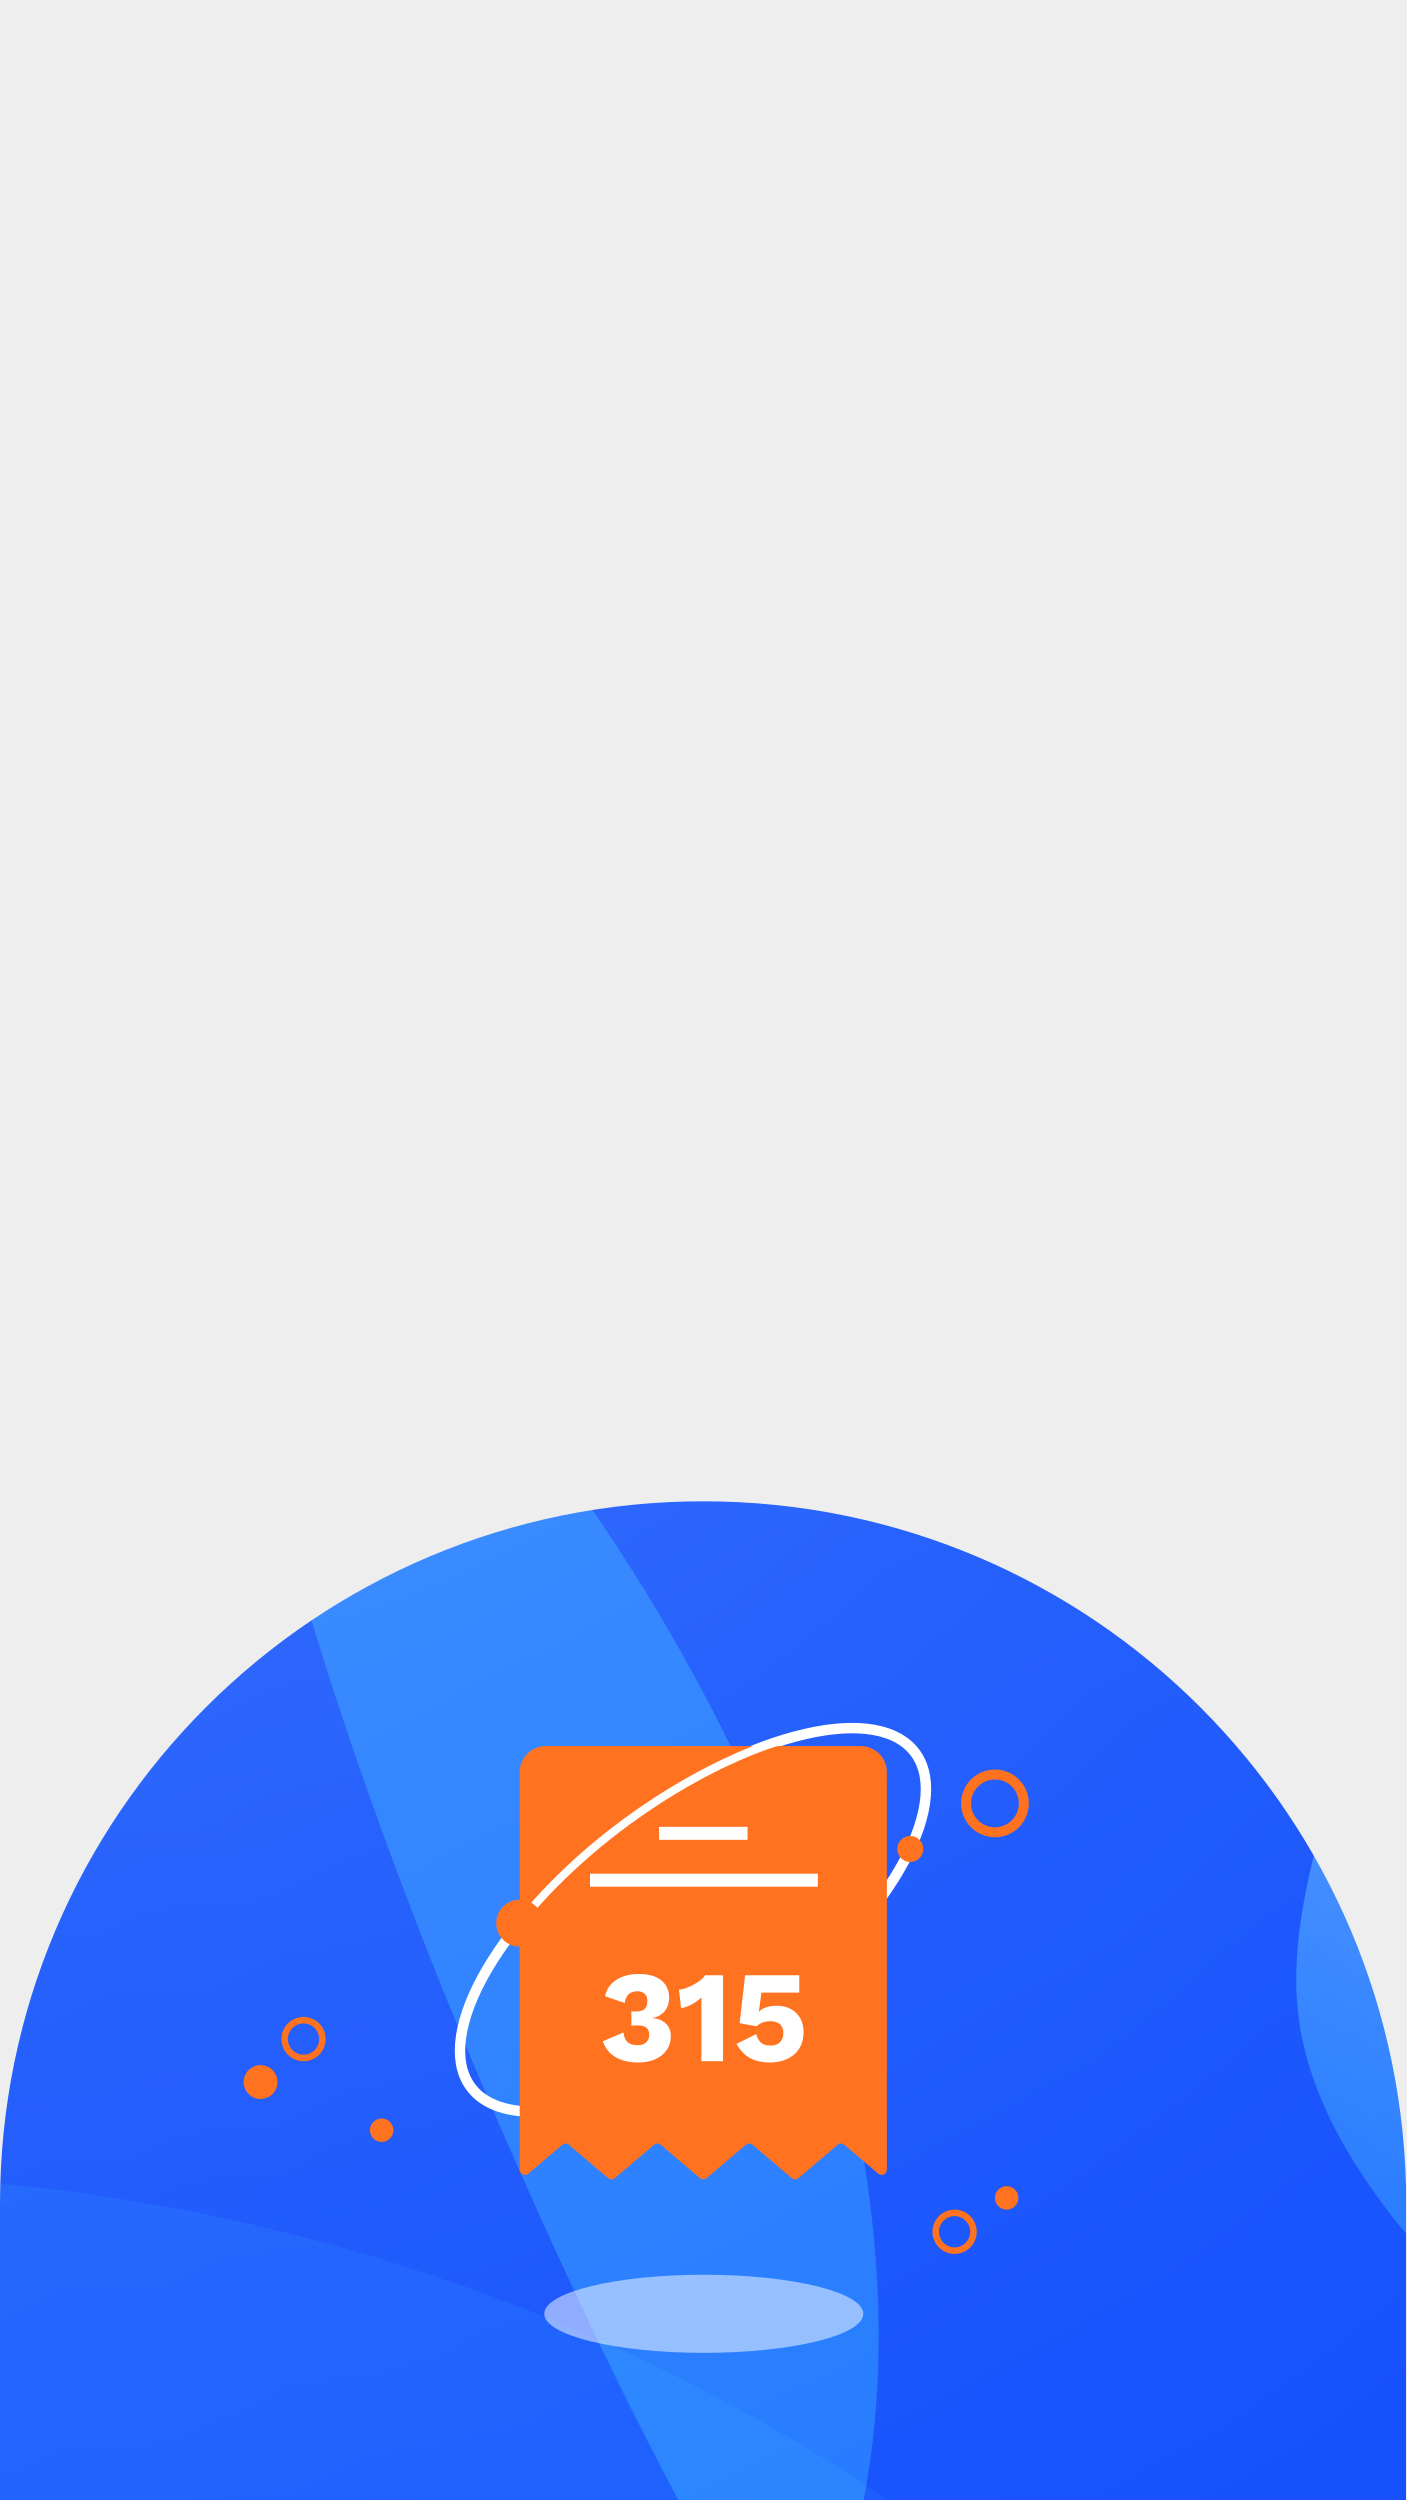
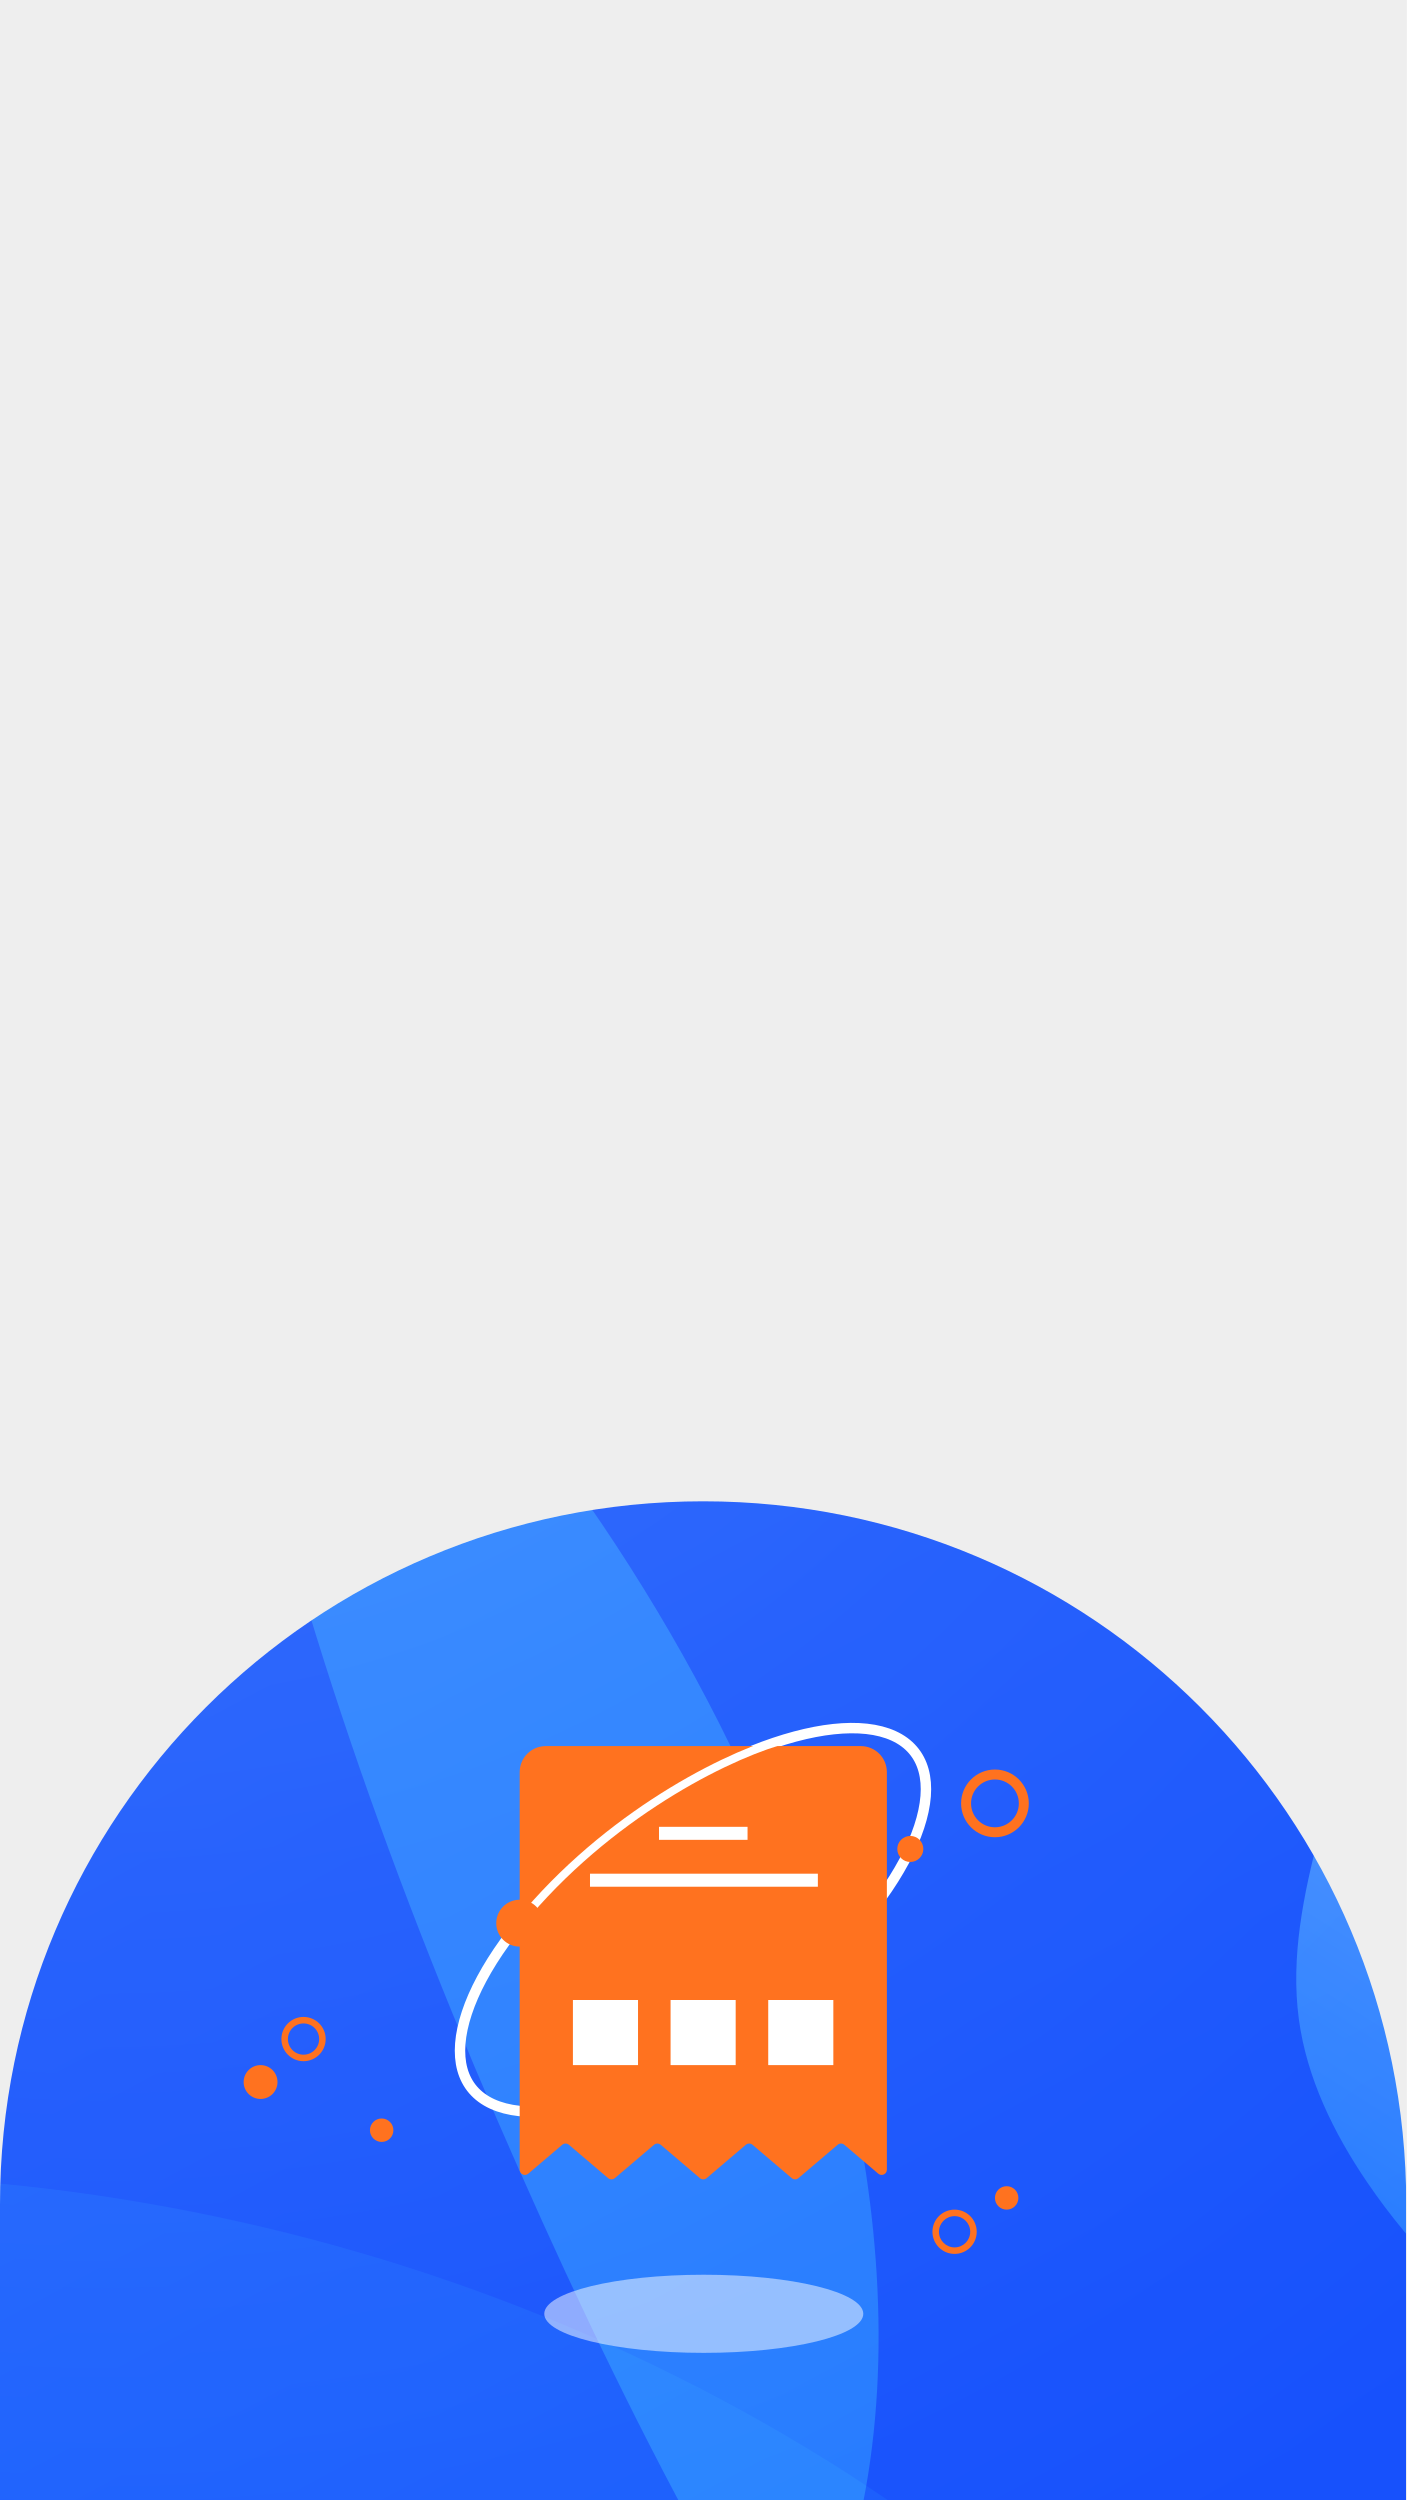
<svg xmlns="http://www.w3.org/2000/svg" width="1080" height="1920" viewBox="0 0 1080 1920" fill="none">
  <g clip-path="url(#clip0_117_258)">
    <rect width="1080" height="1920" fill="#EEEEEE" />
    <mask id="mask0_117_258" style="mask-type:alpha" maskUnits="userSpaceOnUse" x="0" y="1153" width="1080" height="1207">
-       <path d="M0 1693C0 1394.77 241.766 1153 540 1153C838.234 1153 1080 1394.77 1080 1693L1080 2360H0L0 1693Z" fill="#EEEEEE" />
+       <path d="M0 1693C0 1394.77 241.766 1153 540 1153V1153C838.234 1153 1080 1394.77 1080 1693L1080 2360H0L0 1693Z" fill="#EEEEEE" />
    </mask>
    <g mask="url(#mask0_117_258)">
      <mask id="mask1_117_258" style="mask-type:luminance" maskUnits="userSpaceOnUse" x="-783" y="1116" width="2537" height="1294">
        <path d="M1723.01 1116H-752.102C-768.67 1116 -782.102 1129.43 -782.102 1146V2379.63C-782.102 2396.2 -768.67 2409.63 -752.102 2409.63H1723.01C1739.58 2409.63 1753.01 2396.2 1753.01 2379.63V1146C1753.01 1129.43 1739.58 1116 1723.01 1116Z" fill="white" />
      </mask>
      <g mask="url(#mask1_117_258)">
        <path d="M1723.01 1116H-752.101C-768.669 1116 -782.101 1129.43 -782.101 1146V2379.63C-782.101 2396.2 -768.669 2409.63 -752.101 2409.63H1723.01C1739.58 2409.63 1753.01 2396.2 1753.01 2379.63V1146C1753.01 1129.43 1739.58 1116 1723.01 1116Z" fill="url(#paint0_radial_117_258)" />
        <path style="mix-blend-mode:screen" d="M-1115.88 3431.13C-1115.88 3431.13 -1115.88 3431.13 -1115.89 3431.13C-1182.9 3091.2 -1203.44 2732.03 -1096.62 2402.9C-989.792 2073.74 -737.073 1779.57 -406.779 1698.33C-335.099 1680.7 -261.295 1673.16 -187.619 1670.87C211.186 1658.51 618.135 1809.16 895.857 2101.52C942.059 2150.16 985.093 2203.1 1013.58 2264.32C1087.04 2422.27 1050.75 2618.03 951.313 2760.43C851.904 2902.82 698.15 2997.45 537.424 3057.96C376.698 3118.5 206.813 3148.42 39.591 3186.45C-121.23 3223.03 -280.245 3267.34 -439.197 3311.61C-527.355 3336.16 -616.18 3360.96 -698.064 3402.39C-805.774 3456.88 -895.137 3537.96 -978.574 3624.96C-1024.08 3672.4 -1047.5 3693.78 -1074.88 3620.01C-1096.49 3561.8 -1103.87 3492.12 -1115.88 3431.13C-1115.88 3431.12 -1115.88 3431.12 -1115.88 3431.13V3431.13Z" fill="url(#paint1_linear_117_258)" />
        <g style="mix-blend-mode:multiply">
          <path d="M1027.78 2842.68C1027.8 2842.67 1027.79 2842.65 1027.77 2842.64C553.445 2776.14 82.238 2666.46 -274.925 2467.44C-632.049 2268.42 -857.757 1967.33 -765.159 1679.99C-745.067 1617.62 -710.834 1557.15 -669.886 1498.59C-448.492 1181.68 -13.893 915.438 524.933 800.147C614.582 780.953 707.835 765.763 802.999 764.91C1048.58 762.646 1277.18 859.662 1400.03 987.454C1522.87 1115.25 1552.41 1268.89 1534.12 1416.07C1515.88 1563.26 1453.1 1706.89 1402.26 1851.29C1353.4 1990.17 1315.4 2130.33 1277.45 2270.43C1256.38 2348.15 1235.3 2426.43 1239.51 2505.14C1245.08 2608.66 1295.58 2707.08 1357.11 2802.95C1390.69 2855.25 1404.07 2881.07 1293.56 2876.71C1206.33 2873.26 1112.89 2854.64 1027.79 2842.73C1027.77 2842.72 1027.76 2842.69 1027.78 2842.68V2842.68Z" fill="url(#paint2_linear_117_258)" style="mix-blend-mode:screen" />
        </g>
        <path style="mix-blend-mode:screen" d="M1567.3 805.399C1567.31 805.399 1567.32 805.402 1567.33 805.409C1663.81 888.166 1755.83 977.779 1829.06 1082.46C1902.33 1187.15 1956.42 1307.97 1970.9 1435.78C1978.95 1506.74 1974.36 1580.61 1946.54 1646.16C1905.5 1742.86 1817.69 1812.26 1722.62 1853.4C1607.21 1903.33 1476.14 1916.82 1354.36 1886.39C1232.62 1855.95 1121.2 1780.92 1049.83 1675.75C1024.32 1638.14 1003.6 1596.03 997.515 1550.69C991.114 1503.08 1001.1 1454.86 1013.2 1408.46C1053.26 1254.93 1117.11 1108.37 1151.87 953.487C1159.67 918.753 1166.01 882.855 1160.9 847.571C1155.61 810.929 1138.31 777.327 1119.49 745.665C1086.47 690.104 1047.87 638.003 1004.55 590.365C984.375 568.175 918.487 523.456 895.373 487.8C887.543 475.721 897.653 463.169 912.041 463.585C963.333 465.069 1023.99 487.881 1069.13 502.851C1129.91 523 1188.73 549.131 1245.32 579.369C1361.01 641.138 1467.45 719.819 1567.27 805.388C1567.28 805.395 1567.29 805.399 1567.3 805.399V805.399Z" fill="url(#paint3_linear_117_258)" />
        <path style="mix-blend-mode:screen" d="M-45.531 656.002C-45.535 655.995 -45.525 655.987 -45.519 655.992C119 784.347 276.61 924.343 404.594 1090.5C532.586 1256.67 630.314 1450.81 663.588 1659.41C682.062 1775.25 680.003 1896.85 639.219 2006.58C579.042 2168.45 440.054 2289.14 287.092 2364.01C101.395 2454.89 -112.759 2487.1 -314.839 2446.55C-516.919 2406.02 -705.342 2291.47 -830.259 2124.37C-874.941 2064.6 -912.049 1997.07 -925.421 1923.18C-939.459 1845.56 -926.657 1765.64 -910.211 1688.54C-855.832 1433.47 -761.938 1188.01 -716.338 931.157C-706.102 873.526 -698.37 814.116 -709.335 756.647C-720.743 696.946 -751.639 643.099 -784.849 592.582C-843.157 503.936 -910.401 421.403 -984.996 346.567C-1022.59 308.848 -1149.79 232.061 -1180.17 173.057C-1186.75 160.273 -1176.51 147.383 -1162.18 146.316C-1074.97 139.824 -965.496 175.478 -885.493 197.896C-784.215 226.259 -685.821 264.648 -590.66 309.892C-396.227 402.349 -215.673 523.263 -45.544 656.013C-45.537 656.018 -45.527 656.01 -45.531 656.002V656.002Z" fill="url(#paint4_linear_117_258)" />
        <path style="mix-blend-mode:screen" d="M399.231 1667.67C399.247 1667.65 399.273 1667.66 399.282 1667.68C491.429 1875.87 597.233 2079.54 737.321 2257.76C877.417 2435.98 1053.77 2588.54 1260.82 2675.37C1375.82 2723.59 1501.75 2751.15 1624.96 2734.2C1806.69 2709.2 1965.23 2589.38 2079.92 2443.36C2219.16 2266.07 2304.81 2043.85 2312.48 1816.79C2320.15 1589.69 2248.15 1359.2 2106.31 1184.04C2055.61 1121.4 1995.02 1065 1922.04 1032.53C1845.42 998.44 1759.83 992.651 1676.23 991.422C1399.78 987.38 1123.55 1028.16 847.376 1014.25C785.424 1011.12 722.237 1004.91 665.609 979.036C606.794 952.161 558.817 905.784 514.833 857.726C437.638 773.349 368.968 680.919 310.027 582.409C280.14 532.476 231.679 375.377 177.853 329.328C166.799 319.871 151.795 327.065 147.457 340.952C118.627 433.231 128.732 560.802 132.284 652.912C136.752 768.659 152.248 883.825 175.603 997.147C223.355 1228.72 303.901 1452.35 399.181 1667.66C399.19 1667.68 399.216 1667.68 399.231 1667.67V1667.67Z" fill="url(#paint5_linear_117_258)" />
      </g>
    </g>
    <path d="M623.591 1516.28C580.569 1555.74 531.208 1586.5 486.367 1604.4C441.215 1622.42 402.17 1626.86 378.088 1615.85C354.006 1604.84 347.403 1579.53 358.515 1545.95C369.55 1512.59 397.796 1472.18 440.817 1432.72C483.839 1393.26 533.2 1362.5 578.041 1344.6C623.193 1326.58 662.238 1322.14 686.32 1333.15C710.403 1344.16 717.006 1369.47 705.894 1403.05C694.858 1436.41 666.613 1476.82 623.591 1516.28Z" stroke="white" stroke-width="8" />
    <path fill-rule="evenodd" clip-rule="evenodd" d="M419.116 1341C408.07 1341 399.116 1349.95 399.116 1361V1363V1496V1587V1666.34C399.116 1669.75 403.111 1671.6 405.708 1669.39L431.773 1647.21C433.268 1645.93 435.464 1645.93 436.958 1647.21L467.023 1672.79C468.518 1674.07 470.714 1674.07 472.208 1672.79L502.273 1647.21C503.768 1645.93 505.964 1645.93 507.458 1647.21L537.523 1672.79C539.018 1674.07 541.214 1674.07 542.708 1672.79L572.773 1647.21C574.268 1645.93 576.464 1645.93 577.958 1647.21L608.023 1672.79C609.518 1674.07 611.714 1674.07 613.208 1672.79L643.273 1647.21C644.768 1645.93 646.964 1645.93 648.458 1647.21L674.523 1669.39C677.121 1671.6 681.116 1669.75 681.116 1666.34V1496V1363V1361C681.116 1349.95 672.161 1341 661.116 1341H419.116Z" fill="url(#paint6_linear_117_258)" />
    <line x1="506.116" y1="1408" x2="574.116" y2="1408" stroke="white" stroke-width="10" />
    <line x1="453.116" y1="1444" x2="628.116" y2="1444" stroke="white" stroke-width="10" />
-     <path d="M490.393 1584C483.327 1584 477.427 1582.63 472.693 1579.9C468.027 1577.1 464.793 1573.03 462.993 1567.7L478.793 1560.9C479.127 1563.3 479.727 1565.23 480.593 1566.7C481.527 1568.1 482.76 1569.13 484.293 1569.8C485.827 1570.4 487.627 1570.7 489.693 1570.7C491.56 1570.7 493.127 1570.4 494.393 1569.8C495.727 1569.13 496.76 1568.2 497.493 1567C498.227 1565.8 498.593 1564.37 498.593 1562.7C498.593 1560.97 498.227 1559.57 497.493 1558.5C496.827 1557.43 495.827 1556.67 494.493 1556.2C493.227 1555.73 491.66 1555.5 489.793 1555.5C488.927 1555.5 488.127 1555.53 487.393 1555.6C486.66 1555.6 485.827 1555.67 484.893 1555.8V1544.6C485.427 1544.67 485.96 1544.73 486.493 1544.8C487.027 1544.8 487.66 1544.8 488.393 1544.8C491.527 1544.8 493.76 1544.17 495.093 1542.9C496.493 1541.57 497.193 1539.5 497.193 1536.7C497.193 1534.3 496.493 1532.47 495.093 1531.2C493.76 1529.93 491.86 1529.3 489.393 1529.3C486.793 1529.3 484.66 1530 482.993 1531.4C481.327 1532.73 480.26 1535.03 479.793 1538.3L464.693 1533.1C465.427 1529.43 466.993 1526.33 469.393 1523.8C471.793 1521.27 474.793 1519.33 478.393 1518C482.06 1516.67 486.093 1516 490.493 1516C495.56 1516 499.827 1516.73 503.293 1518.2C506.76 1519.67 509.393 1521.77 511.193 1524.5C512.993 1527.23 513.893 1530.43 513.893 1534.1C513.893 1536.97 513.427 1539.37 512.493 1541.3C511.627 1543.23 510.493 1544.8 509.093 1546C507.76 1547.2 506.393 1548.1 504.993 1548.7C503.593 1549.23 502.427 1549.57 501.493 1549.7V1550C502.693 1550 504.06 1550.23 505.593 1550.7C507.127 1551.17 508.627 1551.93 510.093 1553C511.56 1554 512.76 1555.4 513.693 1557.2C514.693 1559 515.193 1561.23 515.193 1563.9C515.193 1568.03 514.093 1571.6 511.893 1574.6C509.76 1577.6 506.827 1579.93 503.093 1581.6C499.36 1583.2 495.127 1584 490.393 1584ZM538.671 1583V1545C538.671 1543.27 538.671 1541.5 538.671 1539.7C538.737 1537.83 538.771 1535.93 538.771 1534C536.571 1536 534.137 1537.77 531.471 1539.3C528.804 1540.77 526.004 1541.77 523.071 1542.3L521.471 1528.1C523.204 1527.97 525.037 1527.53 526.971 1526.8C528.971 1526.07 530.937 1525.17 532.871 1524.1C534.804 1523.03 536.537 1521.9 538.071 1520.7C539.604 1519.43 540.771 1518.2 541.571 1517H555.271V1583H538.671ZM591.237 1584C585.504 1584 580.504 1582.9 576.237 1580.7C572.037 1578.43 568.504 1574.77 565.637 1569.7L580.737 1562.2C581.471 1564.87 582.637 1567 584.237 1568.6C585.904 1570.2 588.371 1571 591.637 1571C593.704 1571 595.471 1570.63 596.937 1569.9C598.404 1569.17 599.537 1568.1 600.337 1566.7C601.204 1565.23 601.637 1563.47 601.637 1561.4C601.637 1559.4 601.237 1557.73 600.437 1556.4C599.704 1555.07 598.604 1554.07 597.137 1553.4C595.671 1552.67 593.837 1552.3 591.637 1552.3C590.037 1552.3 588.604 1552.47 587.337 1552.8C586.071 1553.07 584.904 1553.5 583.837 1554.1C582.837 1554.63 581.904 1555.33 581.037 1556.2L568.037 1553.8L572.237 1517H613.837V1530.3H584.737L583.037 1543.5L582.737 1545.1H582.837C584.171 1543.57 586.037 1542.4 588.437 1541.6C590.837 1540.8 593.504 1540.4 596.437 1540.4C600.771 1540.4 604.471 1541.27 607.537 1543C610.604 1544.73 612.971 1547.1 614.637 1550.1C616.304 1553.1 617.137 1556.53 617.137 1560.4C617.137 1564.47 616.437 1568 615.037 1571C613.704 1573.93 611.804 1576.37 609.337 1578.3C606.937 1580.23 604.171 1581.67 601.037 1582.6C597.971 1583.53 594.704 1584 591.237 1584Z" fill="white" />
    <path d="M597.616 1337.5C551.116 1351.5 458.616 1399.5 392.616 1484.5" stroke="white" stroke-width="6.2" />
    <circle cx="233.116" cy="1566" r="14.5" stroke="#FF721F" stroke-width="5" />
    <path fill-rule="evenodd" clip-rule="evenodd" d="M733.116 1726C739.743 1726 745.116 1720.63 745.116 1714C745.116 1707.37 739.743 1702 733.116 1702C726.488 1702 721.116 1707.37 721.116 1714C721.116 1720.63 726.488 1726 733.116 1726ZM733.116 1731C742.505 1731 750.116 1723.39 750.116 1714C750.116 1704.61 742.505 1697 733.116 1697C723.727 1697 716.116 1704.61 716.116 1714C716.116 1723.39 723.727 1731 733.116 1731Z" fill="#FF721F" />
    <path fill-rule="evenodd" clip-rule="evenodd" d="M764.116 1403.35C774.252 1403.35 782.469 1395.14 782.469 1385C782.469 1374.86 774.252 1366.65 764.116 1366.65C753.98 1366.65 745.763 1374.86 745.763 1385C745.763 1395.14 753.98 1403.35 764.116 1403.35ZM764.116 1411C778.475 1411 790.116 1399.36 790.116 1385C790.116 1370.64 778.475 1359 764.116 1359C749.756 1359 738.116 1370.64 738.116 1385C738.116 1399.36 749.756 1411 764.116 1411Z" fill="#FF721F" />
    <circle cx="200.116" cy="1599" r="13" fill="#FF721F" />
    <circle cx="293.116" cy="1636" r="9" fill="#FF721F" />
    <circle cx="699.116" cy="1420" r="10" fill="#FF721F" />
    <circle cx="773.116" cy="1688" r="9" fill="#FF721F" />
    <circle cx="399.116" cy="1477" r="18" fill="#FF721F" />
    <ellipse cx="540.5" cy="1777" rx="122.5" ry="30" fill="white" fill-opacity="0.5" />
+     <rect x="440" y="1536" width="50" height="50" fill="white" />
+     <rect x="515" y="1536" width="50" height="50" fill="white" />
+     <rect x="590" y="1536" width="50" height="50" fill="white" />
  </g>
  <defs>
    <radialGradient id="paint0_radial_117_258" cx="0" cy="0" r="1" gradientUnits="userSpaceOnUse" gradientTransform="translate(82.9118 562.941) scale(1999.54 2040.67)">
      <stop stop-color="#889EF4" />
      <stop offset="1" stop-color="#103CE9" />
    </radialGradient>
    <linearGradient id="paint1_linear_117_258" x1="1504.93" y1="483.968" x2="530.18" y2="2178.27" gradientUnits="userSpaceOnUse">
      <stop offset="1" stop-color="#103CE9" />
    </linearGradient>
    <linearGradient id="paint2_linear_117_258" x1="-1494.17" y1="336.839" x2="218.687" y2="3534.17" gradientUnits="userSpaceOnUse">
      <stop stop-color="#889EF4" />
      <stop offset="1" stop-color="#103CE9" />
    </linearGradient>
    <linearGradient id="paint3_linear_117_258" x1="1581.51" y1="787.085" x2="1006.59" y2="1698.12" gradientUnits="userSpaceOnUse">
      <stop stop-color="#889EF4" />
      <stop offset="1" stop-color="#103CE9" />
    </linearGradient>
    <linearGradient id="paint4_linear_117_258" x1="-22.677" y1="1123.39" x2="661.401" y2="2034.11" gradientUnits="userSpaceOnUse">
      <stop offset="0" stop-color="#103CE9" />
      <stop offset="1" stop-color="#103CE9" />
    </linearGradient>
    <linearGradient id="paint5_linear_117_258" x1="361.792" y1="1683.18" x2="400.67" y2="1663.66" gradientUnits="userSpaceOnUse">
      <stop offset="1" stop-color="#103CE9" />
    </linearGradient>
    <linearGradient id="paint6_linear_117_258" x1="454.116" y1="1341" x2="736.116" y2="1770.26" gradientUnits="userSpaceOnUse">
      <stop stop-color="#FF721F" />
    </linearGradient>
    <clipPath id="clip0_117_258">
      <rect width="1080" height="1920" fill="white" />
    </clipPath>
  </defs>
</svg>
